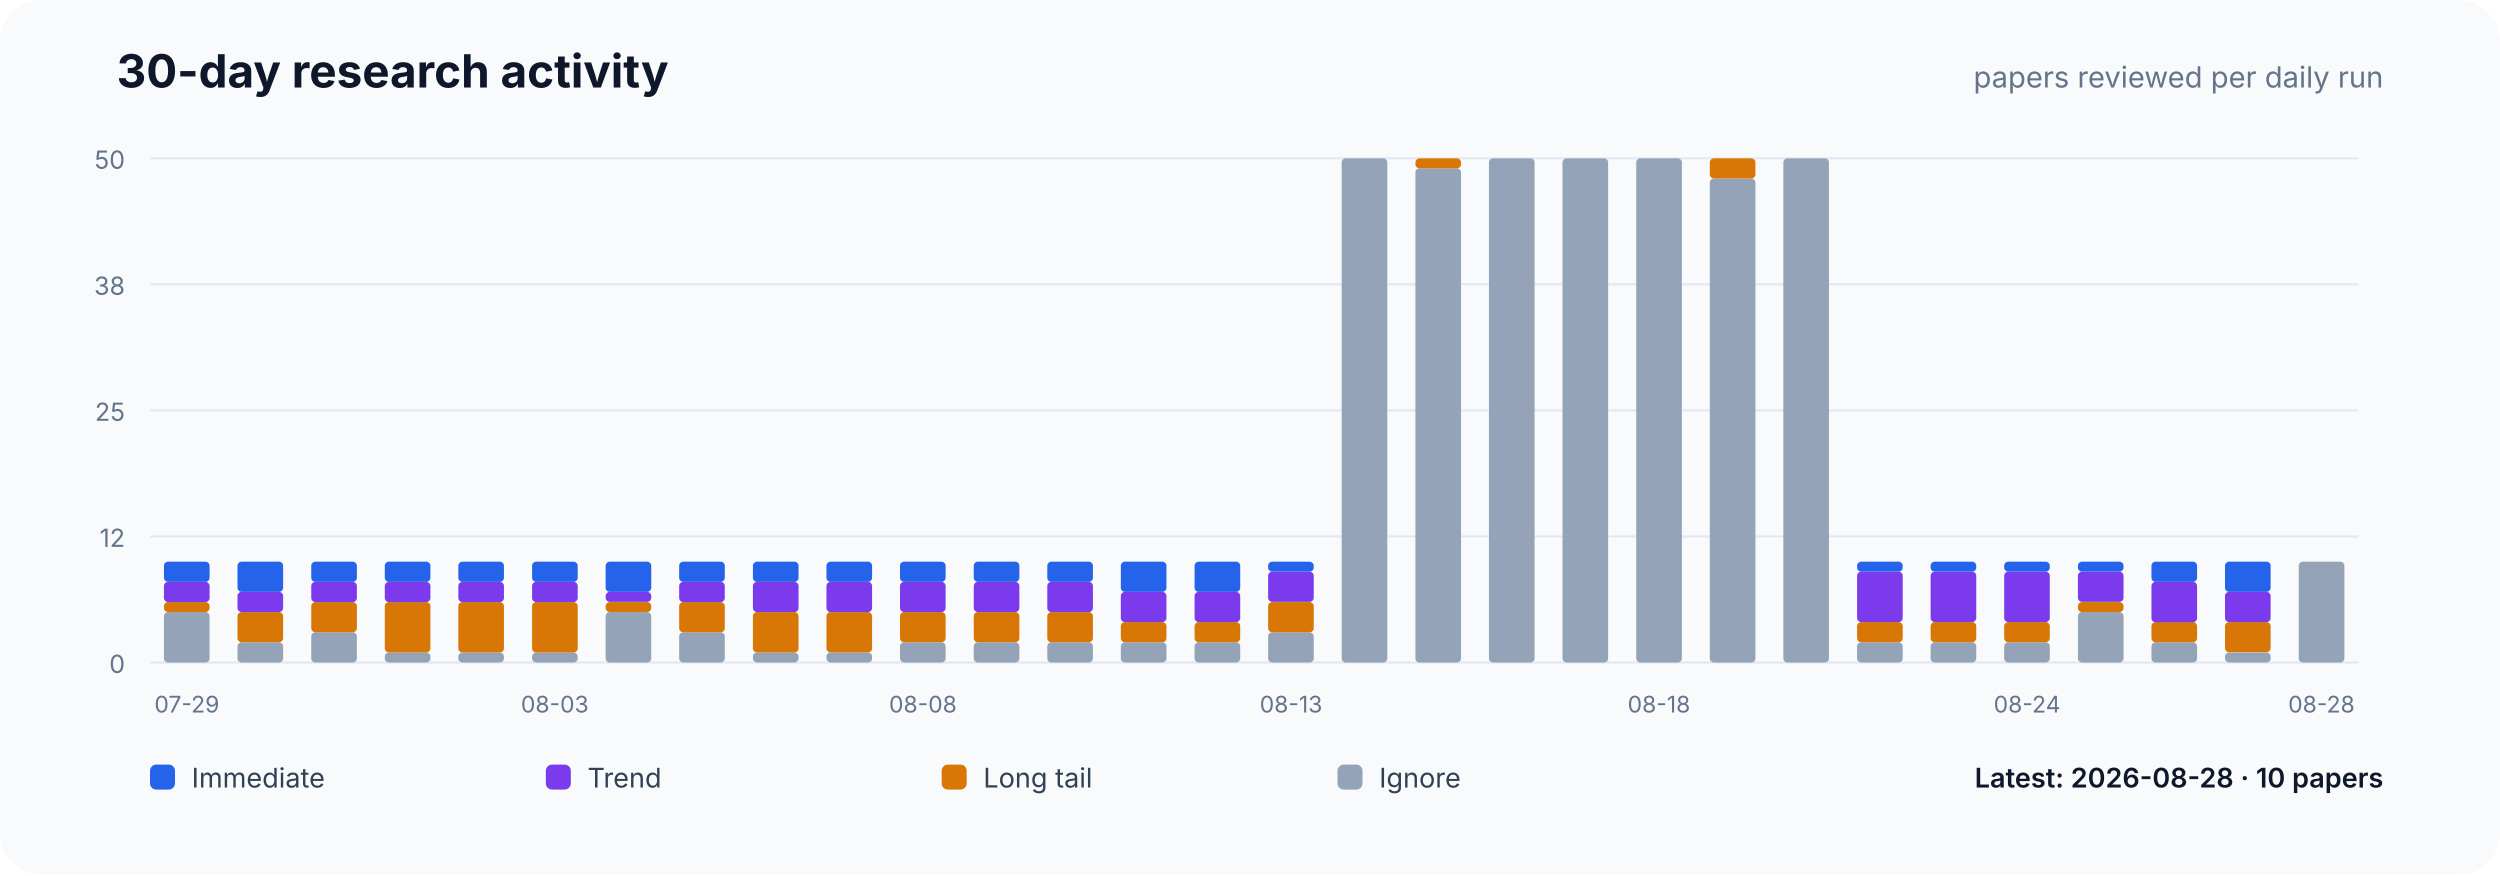
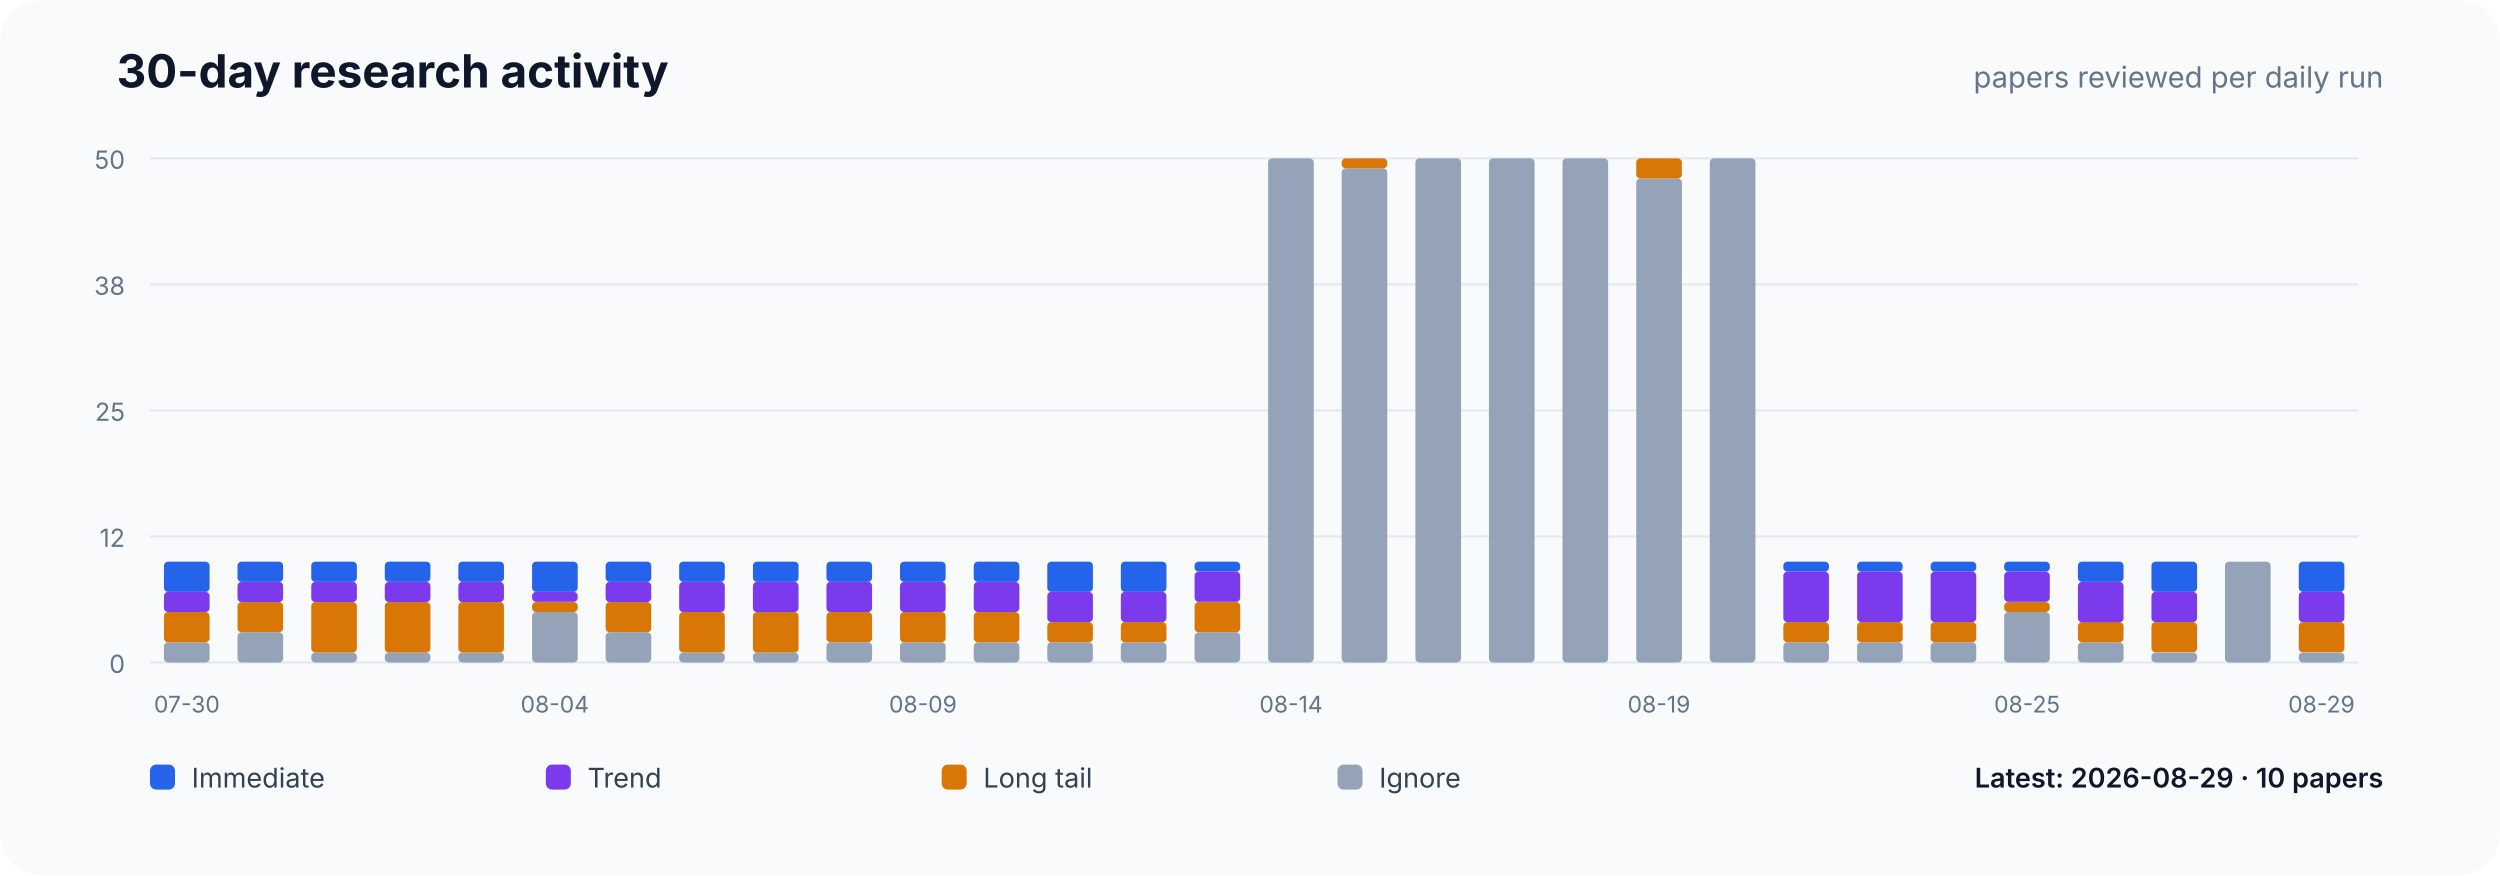
<svg xmlns="http://www.w3.org/2000/svg" width="1200" height="420" viewBox="0 0 1200 420" role="img" aria-labelledby="title desc">
  <rect width="1200" height="420" rx="20" fill="#f8fafc" />
  <text x="56" y="42" font-family="Inter,system-ui,sans-serif" font-size="22" font-weight="700" fill="#0f172a">30-day research activity</text>
  <text x="1144" y="42" text-anchor="end" font-family="Inter,system-ui,sans-serif" font-size="14" fill="#64748b">papers reviewed per daily run</text>
  <line x1="72" y1="318.0" x2="1132" y2="318.0" stroke="#e2e8f0" />
  <text x="60" y="323.0" text-anchor="end" font-family="Inter,system-ui,sans-serif" font-size="12" fill="#64748b">0</text>
  <line x1="72" y1="257.5" x2="1132" y2="257.5" stroke="#e2e8f0" />
  <text x="60" y="262.5" text-anchor="end" font-family="Inter,system-ui,sans-serif" font-size="12" fill="#64748b">12</text>
  <line x1="72" y1="197.0" x2="1132" y2="197.0" stroke="#e2e8f0" />
  <text x="60" y="202.0" text-anchor="end" font-family="Inter,system-ui,sans-serif" font-size="12" fill="#64748b">25</text>
  <line x1="72" y1="136.5" x2="1132" y2="136.5" stroke="#e2e8f0" />
  <text x="60" y="141.5" text-anchor="end" font-family="Inter,system-ui,sans-serif" font-size="12" fill="#64748b">38</text>
  <line x1="72" y1="76.0" x2="1132" y2="76.0" stroke="#e2e8f0" />
  <text x="60" y="81.0" text-anchor="end" font-family="Inter,system-ui,sans-serif" font-size="12" fill="#64748b">50</text>
-   <rect x="78.7" y="293.8" width="21.9" height="24.2" rx="2" fill="#94a3b8" />
-   <rect x="78.7" y="289.0" width="21.9" height="4.8" rx="2" fill="#d97706" />
-   <rect x="78.7" y="279.3" width="21.9" height="9.7" rx="2" fill="#7c3aed" />
-   <rect x="78.7" y="269.6" width="21.9" height="9.7" rx="2" fill="#2563eb" />
-   <text x="89.7" y="342" text-anchor="middle" font-family="Inter,system-ui,sans-serif" font-size="11" fill="#64748b">07-29</text>
-   <rect x="114.0" y="308.3" width="21.9" height="9.7" rx="2" fill="#94a3b8" />
-   <rect x="114.0" y="293.8" width="21.9" height="14.5" rx="2" fill="#d97706" />
-   <rect x="114.0" y="284.1" width="21.9" height="9.7" rx="2" fill="#7c3aed" />
-   <rect x="114.0" y="269.6" width="21.9" height="14.5" rx="2" fill="#2563eb" />
-   <rect x="149.4" y="303.5" width="21.9" height="14.5" rx="2" fill="#94a3b8" />
-   <rect x="149.4" y="289.0" width="21.9" height="14.5" rx="2" fill="#d97706" />
+   <rect x="78.7" y="308.3" width="21.9" height="9.7" rx="2" fill="#94a3b8" />
+   <rect x="78.7" y="293.8" width="21.9" height="14.5" rx="2" fill="#d97706" />
+   <rect x="78.7" y="284.1" width="21.9" height="9.7" rx="2" fill="#7c3aed" />
+   <rect x="78.7" y="269.6" width="21.9" height="14.5" rx="2" fill="#2563eb" />
+   <text x="89.7" y="342" text-anchor="middle" font-family="Inter,system-ui,sans-serif" font-size="11" fill="#64748b">07-30</text>
+   <rect x="114.0" y="303.5" width="21.9" height="14.5" rx="2" fill="#94a3b8" />
+   <rect x="114.0" y="289.0" width="21.9" height="14.5" rx="2" fill="#d97706" />
+   <rect x="114.0" y="279.3" width="21.9" height="9.7" rx="2" fill="#7c3aed" />
+   <rect x="114.0" y="269.6" width="21.9" height="9.7" rx="2" fill="#2563eb" />
+   <rect x="149.4" y="313.2" width="21.9" height="4.8" rx="2" fill="#94a3b8" />
+   <rect x="149.4" y="289.0" width="21.9" height="24.2" rx="2" fill="#d97706" />
  <rect x="149.4" y="279.3" width="21.9" height="9.7" rx="2" fill="#7c3aed" />
  <rect x="149.4" y="269.6" width="21.9" height="9.7" rx="2" fill="#2563eb" />
  <rect x="184.7" y="313.2" width="21.9" height="4.8" rx="2" fill="#94a3b8" />
  <rect x="184.7" y="289.0" width="21.9" height="24.2" rx="2" fill="#d97706" />
  <rect x="184.7" y="279.3" width="21.9" height="9.7" rx="2" fill="#7c3aed" />
  <rect x="184.7" y="269.6" width="21.9" height="9.7" rx="2" fill="#2563eb" />
  <rect x="220.0" y="313.2" width="21.9" height="4.8" rx="2" fill="#94a3b8" />
  <rect x="220.0" y="289.0" width="21.9" height="24.2" rx="2" fill="#d97706" />
  <rect x="220.0" y="279.3" width="21.9" height="9.7" rx="2" fill="#7c3aed" />
  <rect x="220.0" y="269.6" width="21.9" height="9.7" rx="2" fill="#2563eb" />
-   <rect x="255.4" y="313.2" width="21.9" height="4.8" rx="2" fill="#94a3b8" />
-   <rect x="255.4" y="289.0" width="21.9" height="24.2" rx="2" fill="#d97706" />
-   <rect x="255.4" y="279.3" width="21.9" height="9.7" rx="2" fill="#7c3aed" />
-   <rect x="255.4" y="269.6" width="21.9" height="9.7" rx="2" fill="#2563eb" />
-   <text x="266.3" y="342" text-anchor="middle" font-family="Inter,system-ui,sans-serif" font-size="11" fill="#64748b">08-03</text>
-   <rect x="290.7" y="293.8" width="21.9" height="24.2" rx="2" fill="#94a3b8" />
-   <rect x="290.7" y="289.0" width="21.9" height="4.8" rx="2" fill="#d97706" />
-   <rect x="290.7" y="284.1" width="21.9" height="4.8" rx="2" fill="#7c3aed" />
-   <rect x="290.7" y="269.6" width="21.9" height="14.5" rx="2" fill="#2563eb" />
-   <rect x="326.0" y="303.5" width="21.9" height="14.5" rx="2" fill="#94a3b8" />
-   <rect x="326.0" y="289.0" width="21.9" height="14.5" rx="2" fill="#d97706" />
-   <rect x="326.0" y="279.3" width="21.9" height="9.7" rx="2" fill="#7c3aed" />
+   <rect x="255.4" y="293.8" width="21.9" height="24.2" rx="2" fill="#94a3b8" />
+   <rect x="255.4" y="289.0" width="21.9" height="4.8" rx="2" fill="#d97706" />
+   <rect x="255.4" y="284.1" width="21.9" height="4.8" rx="2" fill="#7c3aed" />
+   <rect x="255.4" y="269.6" width="21.9" height="14.5" rx="2" fill="#2563eb" />
+   <text x="266.3" y="342" text-anchor="middle" font-family="Inter,system-ui,sans-serif" font-size="11" fill="#64748b">08-04</text>
+   <rect x="290.7" y="303.5" width="21.9" height="14.5" rx="2" fill="#94a3b8" />
+   <rect x="290.7" y="289.0" width="21.9" height="14.5" rx="2" fill="#d97706" />
+   <rect x="290.7" y="279.3" width="21.9" height="9.7" rx="2" fill="#7c3aed" />
+   <rect x="290.7" y="269.6" width="21.9" height="9.7" rx="2" fill="#2563eb" />
+   <rect x="326.0" y="313.2" width="21.9" height="4.8" rx="2" fill="#94a3b8" />
+   <rect x="326.0" y="293.8" width="21.9" height="19.4" rx="2" fill="#d97706" />
+   <rect x="326.0" y="279.3" width="21.9" height="14.5" rx="2" fill="#7c3aed" />
  <rect x="326.0" y="269.6" width="21.9" height="9.7" rx="2" fill="#2563eb" />
  <rect x="361.4" y="313.2" width="21.9" height="4.8" rx="2" fill="#94a3b8" />
  <rect x="361.4" y="293.8" width="21.9" height="19.4" rx="2" fill="#d97706" />
  <rect x="361.4" y="279.3" width="21.9" height="14.5" rx="2" fill="#7c3aed" />
  <rect x="361.4" y="269.6" width="21.9" height="9.7" rx="2" fill="#2563eb" />
-   <rect x="396.7" y="313.2" width="21.9" height="4.8" rx="2" fill="#94a3b8" />
-   <rect x="396.7" y="293.8" width="21.9" height="19.4" rx="2" fill="#d97706" />
+   <rect x="396.7" y="308.3" width="21.9" height="9.7" rx="2" fill="#94a3b8" />
+   <rect x="396.7" y="293.8" width="21.9" height="14.5" rx="2" fill="#d97706" />
  <rect x="396.7" y="279.3" width="21.9" height="14.5" rx="2" fill="#7c3aed" />
  <rect x="396.7" y="269.6" width="21.9" height="9.7" rx="2" fill="#2563eb" />
  <rect x="432.0" y="308.3" width="21.9" height="9.7" rx="2" fill="#94a3b8" />
  <rect x="432.0" y="293.8" width="21.9" height="14.5" rx="2" fill="#d97706" />
  <rect x="432.0" y="279.3" width="21.9" height="14.5" rx="2" fill="#7c3aed" />
  <rect x="432.0" y="269.6" width="21.9" height="9.7" rx="2" fill="#2563eb" />
-   <text x="443.0" y="342" text-anchor="middle" font-family="Inter,system-ui,sans-serif" font-size="11" fill="#64748b">08-08</text>
+   <text x="443.0" y="342" text-anchor="middle" font-family="Inter,system-ui,sans-serif" font-size="11" fill="#64748b">08-09</text>
  <rect x="467.4" y="308.3" width="21.9" height="9.7" rx="2" fill="#94a3b8" />
  <rect x="467.4" y="293.8" width="21.9" height="14.5" rx="2" fill="#d97706" />
  <rect x="467.4" y="279.3" width="21.9" height="14.5" rx="2" fill="#7c3aed" />
  <rect x="467.4" y="269.6" width="21.9" height="9.7" rx="2" fill="#2563eb" />
  <rect x="502.7" y="308.3" width="21.9" height="9.7" rx="2" fill="#94a3b8" />
-   <rect x="502.7" y="293.8" width="21.9" height="14.5" rx="2" fill="#d97706" />
-   <rect x="502.7" y="279.3" width="21.9" height="14.5" rx="2" fill="#7c3aed" />
-   <rect x="502.7" y="269.6" width="21.9" height="9.7" rx="2" fill="#2563eb" />
+   <rect x="502.7" y="298.6" width="21.9" height="9.7" rx="2" fill="#d97706" />
+   <rect x="502.7" y="284.1" width="21.9" height="14.5" rx="2" fill="#7c3aed" />
+   <rect x="502.7" y="269.6" width="21.9" height="14.5" rx="2" fill="#2563eb" />
  <rect x="538.0" y="308.3" width="21.9" height="9.7" rx="2" fill="#94a3b8" />
  <rect x="538.0" y="298.6" width="21.9" height="9.7" rx="2" fill="#d97706" />
  <rect x="538.0" y="284.1" width="21.9" height="14.5" rx="2" fill="#7c3aed" />
  <rect x="538.0" y="269.6" width="21.9" height="14.5" rx="2" fill="#2563eb" />
-   <rect x="573.4" y="308.3" width="21.9" height="9.7" rx="2" fill="#94a3b8" />
-   <rect x="573.4" y="298.6" width="21.9" height="9.7" rx="2" fill="#d97706" />
-   <rect x="573.4" y="284.1" width="21.9" height="14.5" rx="2" fill="#7c3aed" />
-   <rect x="573.4" y="269.6" width="21.9" height="14.5" rx="2" fill="#2563eb" />
-   <rect x="608.7" y="303.5" width="21.9" height="14.5" rx="2" fill="#94a3b8" />
-   <rect x="608.7" y="289.0" width="21.9" height="14.5" rx="2" fill="#d97706" />
-   <rect x="608.7" y="274.4" width="21.9" height="14.5" rx="2" fill="#7c3aed" />
-   <rect x="608.7" y="269.6" width="21.9" height="4.8" rx="2" fill="#2563eb" />
-   <text x="619.7" y="342" text-anchor="middle" font-family="Inter,system-ui,sans-serif" font-size="11" fill="#64748b">08-13</text>
-   <rect x="644.0" y="76.0" width="21.9" height="242.0" rx="2" fill="#94a3b8" />
-   <rect x="644.0" y="76.0" width="21.9" height="0.0" rx="2" fill="#d97706" />
+   <rect x="573.4" y="303.5" width="21.9" height="14.5" rx="2" fill="#94a3b8" />
+   <rect x="573.4" y="289.0" width="21.9" height="14.5" rx="2" fill="#d97706" />
+   <rect x="573.4" y="274.4" width="21.9" height="14.5" rx="2" fill="#7c3aed" />
+   <rect x="573.4" y="269.6" width="21.9" height="4.8" rx="2" fill="#2563eb" />
+   <rect x="608.7" y="76.0" width="21.9" height="242.0" rx="2" fill="#94a3b8" />
+   <rect x="608.7" y="76.0" width="21.9" height="0.0" rx="2" fill="#d97706" />
+   <rect x="608.7" y="76.0" width="21.9" height="0.0" rx="2" fill="#7c3aed" />
+   <rect x="608.7" y="76.0" width="21.9" height="0.0" rx="2" fill="#2563eb" />
+   <text x="619.7" y="342" text-anchor="middle" font-family="Inter,system-ui,sans-serif" font-size="11" fill="#64748b">08-14</text>
+   <rect x="644.0" y="80.8" width="21.9" height="237.2" rx="2" fill="#94a3b8" />
+   <rect x="644.0" y="76.0" width="21.9" height="4.8" rx="2" fill="#d97706" />
  <rect x="644.0" y="76.0" width="21.9" height="0.0" rx="2" fill="#7c3aed" />
  <rect x="644.0" y="76.0" width="21.9" height="0.0" rx="2" fill="#2563eb" />
-   <rect x="679.4" y="80.8" width="21.9" height="237.2" rx="2" fill="#94a3b8" />
-   <rect x="679.4" y="76.0" width="21.9" height="4.8" rx="2" fill="#d97706" />
+   <rect x="679.4" y="76.0" width="21.9" height="242.0" rx="2" fill="#94a3b8" />
+   <rect x="679.4" y="76.0" width="21.9" height="0.0" rx="2" fill="#d97706" />
  <rect x="679.4" y="76.0" width="21.9" height="0.0" rx="2" fill="#7c3aed" />
  <rect x="679.4" y="76.0" width="21.9" height="0.0" rx="2" fill="#2563eb" />
  <rect x="714.7" y="76.0" width="21.9" height="242.0" rx="2" fill="#94a3b8" />
  <rect x="714.7" y="76.0" width="21.9" height="0.0" rx="2" fill="#d97706" />
  <rect x="714.7" y="76.0" width="21.9" height="0.0" rx="2" fill="#7c3aed" />
  <rect x="714.7" y="76.0" width="21.9" height="0.0" rx="2" fill="#2563eb" />
  <rect x="750.0" y="76.0" width="21.9" height="242.0" rx="2" fill="#94a3b8" />
  <rect x="750.0" y="76.0" width="21.9" height="0.0" rx="2" fill="#d97706" />
  <rect x="750.0" y="76.0" width="21.9" height="0.0" rx="2" fill="#7c3aed" />
  <rect x="750.0" y="76.0" width="21.9" height="0.0" rx="2" fill="#2563eb" />
-   <rect x="785.4" y="76.0" width="21.9" height="242.0" rx="2" fill="#94a3b8" />
-   <rect x="785.4" y="76.0" width="21.9" height="0.0" rx="2" fill="#d97706" />
+   <rect x="785.4" y="85.7" width="21.9" height="232.3" rx="2" fill="#94a3b8" />
+   <rect x="785.4" y="76.0" width="21.9" height="9.7" rx="2" fill="#d97706" />
  <rect x="785.4" y="76.0" width="21.9" height="0.0" rx="2" fill="#7c3aed" />
  <rect x="785.4" y="76.0" width="21.9" height="0.0" rx="2" fill="#2563eb" />
-   <text x="796.3" y="342" text-anchor="middle" font-family="Inter,system-ui,sans-serif" font-size="11" fill="#64748b">08-18</text>
-   <rect x="820.7" y="85.7" width="21.9" height="232.3" rx="2" fill="#94a3b8" />
-   <rect x="820.7" y="76.0" width="21.9" height="9.7" rx="2" fill="#d97706" />
+   <text x="796.3" y="342" text-anchor="middle" font-family="Inter,system-ui,sans-serif" font-size="11" fill="#64748b">08-19</text>
+   <rect x="820.7" y="76.0" width="21.9" height="242.0" rx="2" fill="#94a3b8" />
+   <rect x="820.7" y="76.0" width="21.9" height="0.0" rx="2" fill="#d97706" />
  <rect x="820.7" y="76.0" width="21.9" height="0.0" rx="2" fill="#7c3aed" />
  <rect x="820.7" y="76.0" width="21.9" height="0.0" rx="2" fill="#2563eb" />
-   <rect x="856.0" y="76.0" width="21.9" height="242.0" rx="2" fill="#94a3b8" />
-   <rect x="856.0" y="76.0" width="21.9" height="0.0" rx="2" fill="#d97706" />
-   <rect x="856.0" y="76.0" width="21.9" height="0.0" rx="2" fill="#7c3aed" />
-   <rect x="856.0" y="76.0" width="21.9" height="0.0" rx="2" fill="#2563eb" />
+   <rect x="856.0" y="308.3" width="21.9" height="9.7" rx="2" fill="#94a3b8" />
+   <rect x="856.0" y="298.6" width="21.9" height="9.7" rx="2" fill="#d97706" />
+   <rect x="856.0" y="274.4" width="21.9" height="24.2" rx="2" fill="#7c3aed" />
+   <rect x="856.0" y="269.6" width="21.9" height="4.8" rx="2" fill="#2563eb" />
  <rect x="891.4" y="308.3" width="21.9" height="9.7" rx="2" fill="#94a3b8" />
  <rect x="891.4" y="298.6" width="21.9" height="9.7" rx="2" fill="#d97706" />
  <rect x="891.4" y="274.4" width="21.9" height="24.2" rx="2" fill="#7c3aed" />
  <rect x="891.4" y="269.6" width="21.9" height="4.8" rx="2" fill="#2563eb" />
  <rect x="926.7" y="308.3" width="21.9" height="9.7" rx="2" fill="#94a3b8" />
  <rect x="926.7" y="298.6" width="21.9" height="9.7" rx="2" fill="#d97706" />
  <rect x="926.7" y="274.4" width="21.9" height="24.2" rx="2" fill="#7c3aed" />
  <rect x="926.7" y="269.6" width="21.9" height="4.8" rx="2" fill="#2563eb" />
-   <rect x="962.0" y="308.3" width="21.9" height="9.7" rx="2" fill="#94a3b8" />
-   <rect x="962.0" y="298.6" width="21.9" height="9.7" rx="2" fill="#d97706" />
-   <rect x="962.0" y="274.4" width="21.9" height="24.2" rx="2" fill="#7c3aed" />
+   <rect x="962.0" y="293.8" width="21.9" height="24.2" rx="2" fill="#94a3b8" />
+   <rect x="962.0" y="289.0" width="21.9" height="4.8" rx="2" fill="#d97706" />
+   <rect x="962.0" y="274.4" width="21.9" height="14.5" rx="2" fill="#7c3aed" />
  <rect x="962.0" y="269.6" width="21.9" height="4.8" rx="2" fill="#2563eb" />
-   <text x="973.0" y="342" text-anchor="middle" font-family="Inter,system-ui,sans-serif" font-size="11" fill="#64748b">08-24</text>
-   <rect x="997.4" y="293.8" width="21.9" height="24.2" rx="2" fill="#94a3b8" />
-   <rect x="997.4" y="289.0" width="21.9" height="4.8" rx="2" fill="#d97706" />
-   <rect x="997.4" y="274.4" width="21.9" height="14.5" rx="2" fill="#7c3aed" />
-   <rect x="997.4" y="269.6" width="21.9" height="4.8" rx="2" fill="#2563eb" />
-   <rect x="1032.7" y="308.3" width="21.9" height="9.7" rx="2" fill="#94a3b8" />
-   <rect x="1032.7" y="298.6" width="21.9" height="9.7" rx="2" fill="#d97706" />
-   <rect x="1032.7" y="279.3" width="21.9" height="19.4" rx="2" fill="#7c3aed" />
-   <rect x="1032.7" y="269.6" width="21.9" height="9.7" rx="2" fill="#2563eb" />
-   <rect x="1068.0" y="313.2" width="21.9" height="4.8" rx="2" fill="#94a3b8" />
-   <rect x="1068.0" y="298.6" width="21.9" height="14.5" rx="2" fill="#d97706" />
-   <rect x="1068.0" y="284.1" width="21.9" height="14.5" rx="2" fill="#7c3aed" />
-   <rect x="1068.0" y="269.6" width="21.9" height="14.5" rx="2" fill="#2563eb" />
-   <rect x="1103.4" y="269.6" width="21.9" height="48.4" rx="2" fill="#94a3b8" />
-   <rect x="1103.4" y="269.6" width="21.9" height="0.0" rx="2" fill="#d97706" />
-   <rect x="1103.4" y="269.6" width="21.9" height="0.0" rx="2" fill="#7c3aed" />
-   <rect x="1103.4" y="269.6" width="21.9" height="0.0" rx="2" fill="#2563eb" />
-   <text x="1114.3" y="342" text-anchor="middle" font-family="Inter,system-ui,sans-serif" font-size="11" fill="#64748b">08-28</text>
+   <text x="973.0" y="342" text-anchor="middle" font-family="Inter,system-ui,sans-serif" font-size="11" fill="#64748b">08-25</text>
+   <rect x="997.4" y="308.3" width="21.9" height="9.7" rx="2" fill="#94a3b8" />
+   <rect x="997.4" y="298.6" width="21.9" height="9.7" rx="2" fill="#d97706" />
+   <rect x="997.4" y="279.3" width="21.9" height="19.4" rx="2" fill="#7c3aed" />
+   <rect x="997.4" y="269.6" width="21.9" height="9.7" rx="2" fill="#2563eb" />
+   <rect x="1032.7" y="313.2" width="21.9" height="4.8" rx="2" fill="#94a3b8" />
+   <rect x="1032.7" y="298.6" width="21.9" height="14.5" rx="2" fill="#d97706" />
+   <rect x="1032.7" y="284.1" width="21.9" height="14.5" rx="2" fill="#7c3aed" />
+   <rect x="1032.7" y="269.6" width="21.9" height="14.5" rx="2" fill="#2563eb" />
+   <rect x="1068.0" y="269.6" width="21.9" height="48.4" rx="2" fill="#94a3b8" />
+   <rect x="1068.0" y="269.6" width="21.9" height="0.0" rx="2" fill="#d97706" />
+   <rect x="1068.0" y="269.6" width="21.9" height="0.0" rx="2" fill="#7c3aed" />
+   <rect x="1068.0" y="269.6" width="21.9" height="0.0" rx="2" fill="#2563eb" />
+   <rect x="1103.4" y="313.2" width="21.9" height="4.8" rx="2" fill="#94a3b8" />
+   <rect x="1103.4" y="298.6" width="21.9" height="14.5" rx="2" fill="#d97706" />
+   <rect x="1103.4" y="284.1" width="21.9" height="14.5" rx="2" fill="#7c3aed" />
+   <rect x="1103.4" y="269.6" width="21.9" height="14.5" rx="2" fill="#2563eb" />
+   <text x="1114.3" y="342" text-anchor="middle" font-family="Inter,system-ui,sans-serif" font-size="11" fill="#64748b">08-29</text>
  <rect x="72" y="367" width="12" height="12" rx="3" fill="#2563eb" />
  <text x="92" y="378" font-family="Inter,system-ui,sans-serif" font-size="13" fill="#334155">Immediate</text>
  <rect x="262" y="367" width="12" height="12" rx="3" fill="#7c3aed" />
  <text x="282" y="378" font-family="Inter,system-ui,sans-serif" font-size="13" fill="#334155">Trend</text>
  <rect x="452" y="367" width="12" height="12" rx="3" fill="#d97706" />
  <text x="472" y="378" font-family="Inter,system-ui,sans-serif" font-size="13" fill="#334155">Long tail</text>
  <rect x="642" y="367" width="12" height="12" rx="3" fill="#94a3b8" />
  <text x="662" y="378" font-family="Inter,system-ui,sans-serif" font-size="13" fill="#334155">Ignore</text>
-   <text x="1144" y="378" text-anchor="end" font-family="Inter,system-ui,sans-serif" font-size="13" font-weight="600" fill="#0f172a">Latest: 2026-08-28 · 10 papers</text>
+   <text x="1144" y="378" text-anchor="end" font-family="Inter,system-ui,sans-serif" font-size="13" font-weight="600" fill="#0f172a">Latest: 2026-08-29 · 10 papers</text>
</svg>
